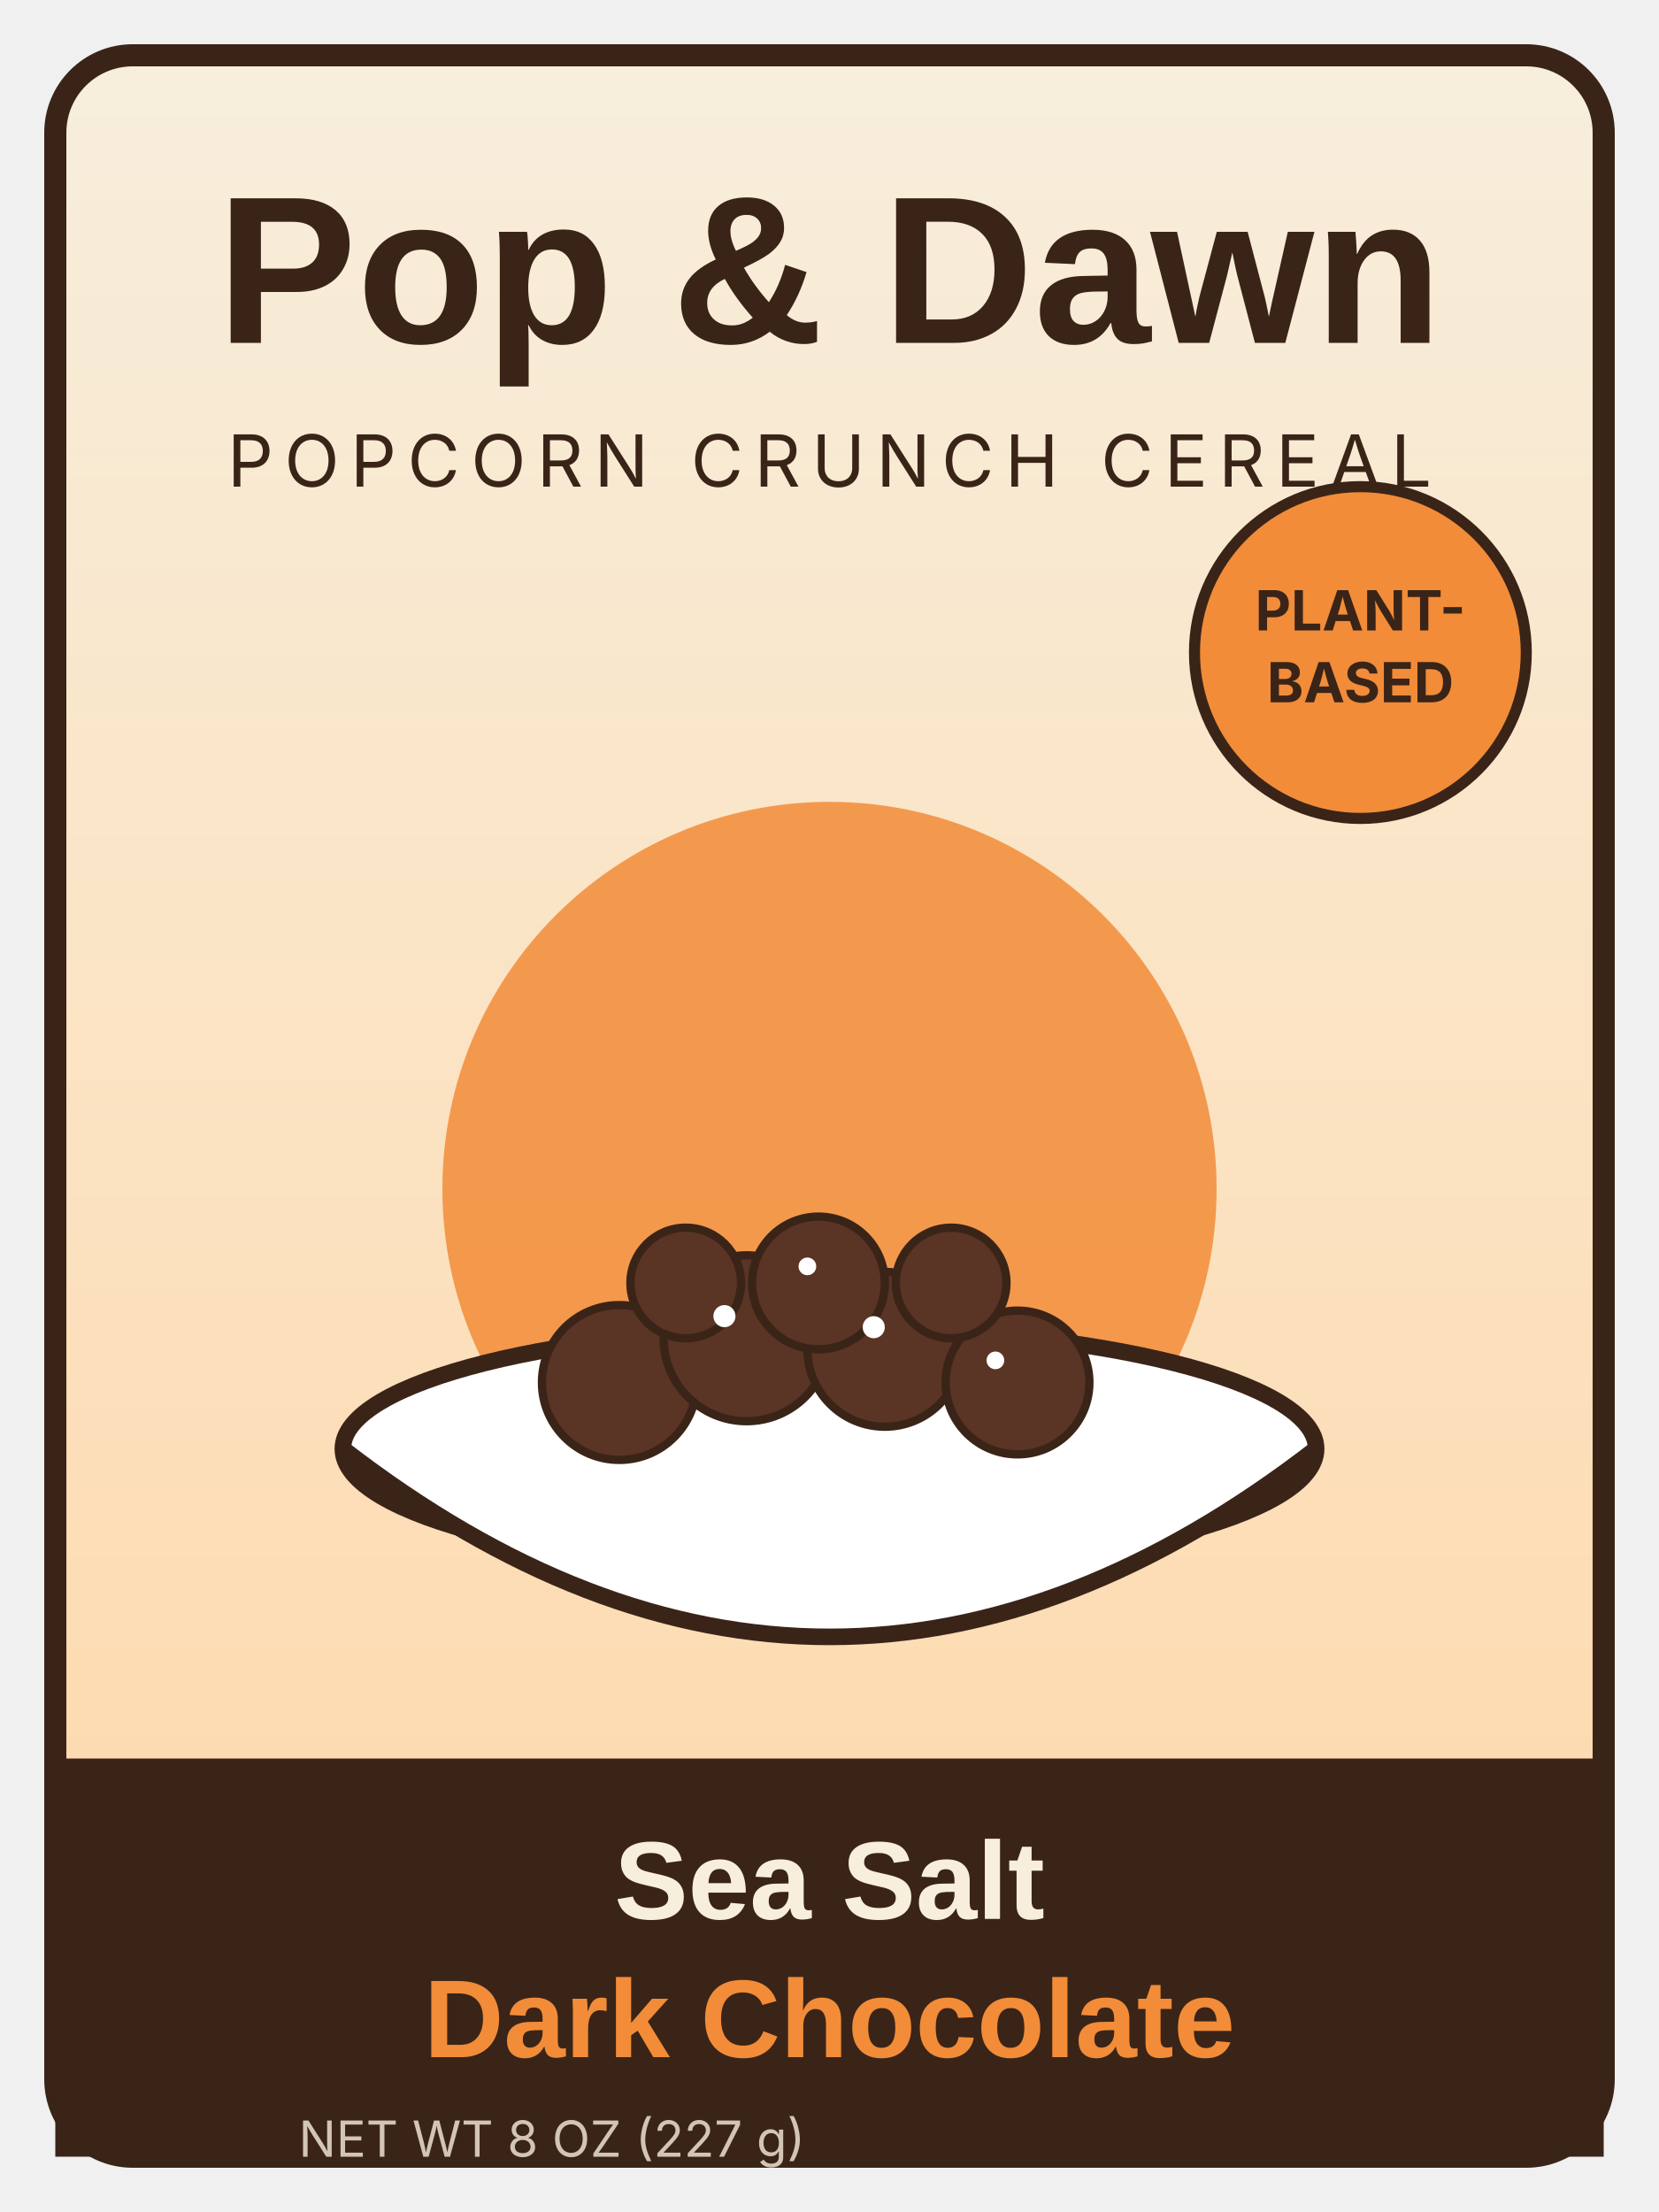
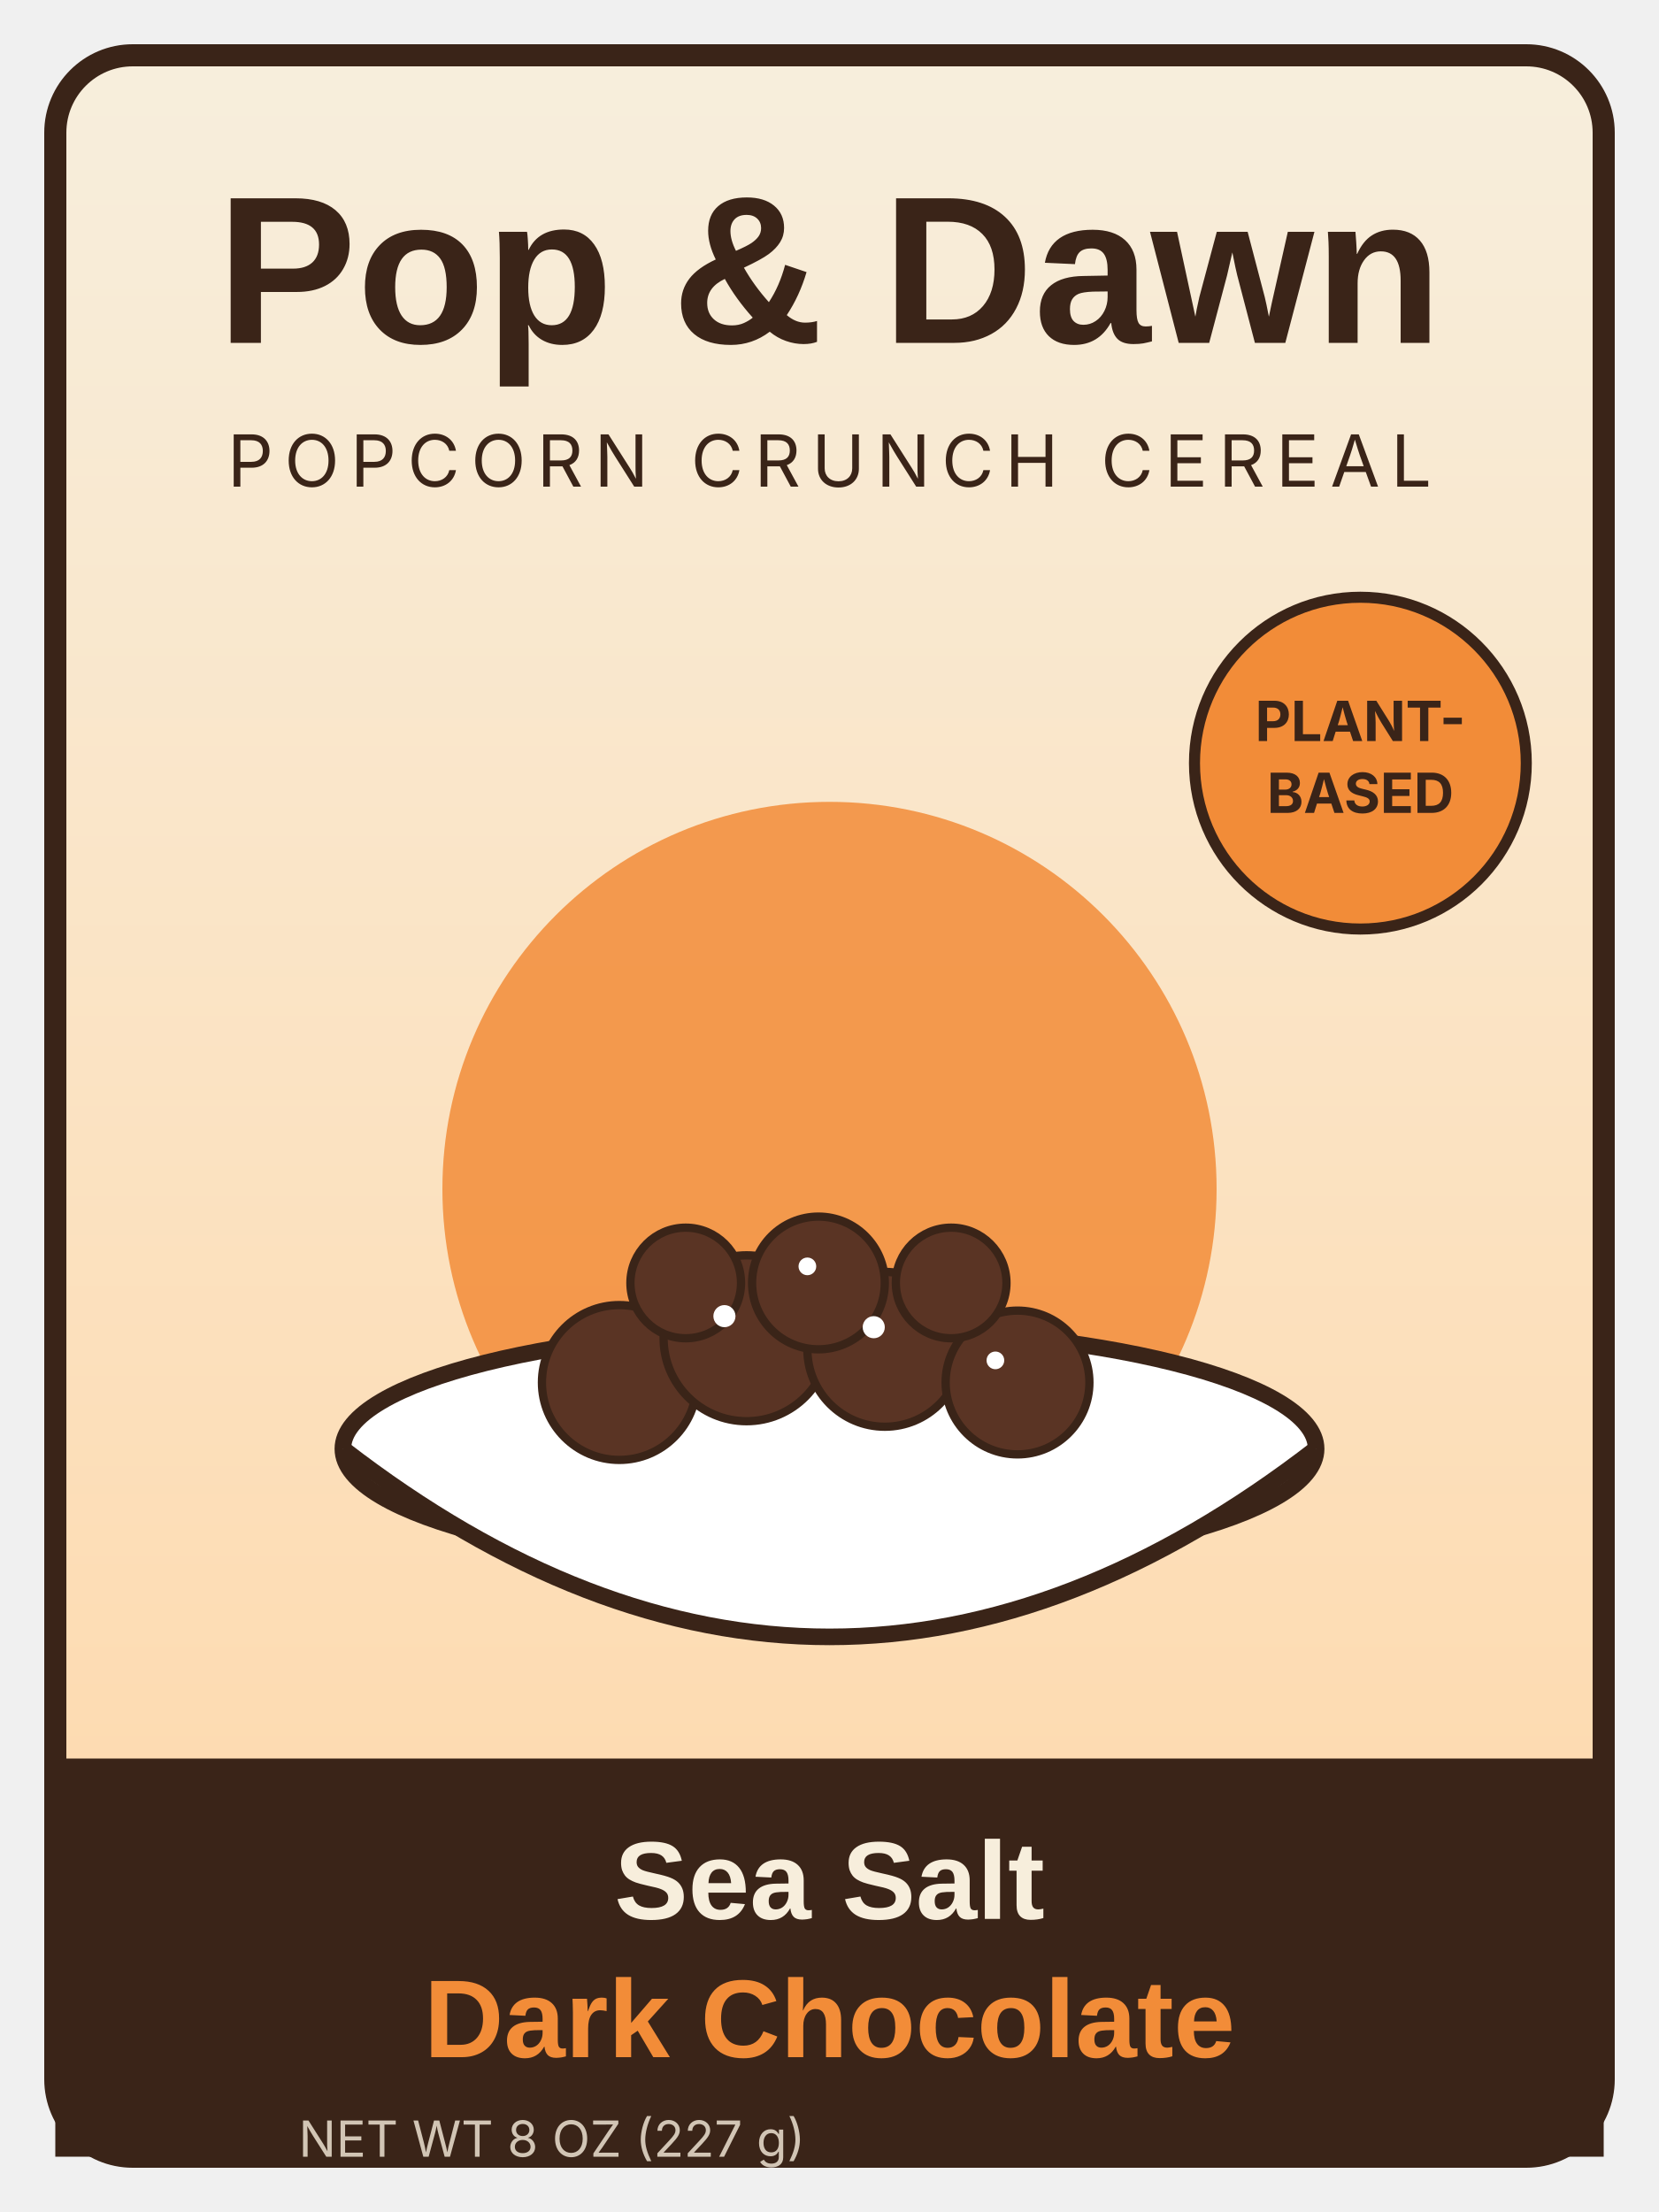
<svg xmlns="http://www.w3.org/2000/svg" viewBox="0 0 300 400" role="img" aria-label="Pop and Dawn Sea Salt Dark Chocolate box">
  <defs>
    <linearGradient id="sky" x1="0" y1="0" x2="0" y2="1">
      <stop offset="0" stop-color="#F7EEDC" />
      <stop offset="1" stop-color="#FFD7A8" />
    </linearGradient>
  </defs>
  <rect x="10" y="10" width="280" height="380" rx="14" fill="url(#sky)" stroke="#3A2418" stroke-width="4" />
  <circle cx="150" cy="215" r="70" fill="#F28C38" opacity="0.85" />
  <text x="150" y="62" text-anchor="middle" font-family="Fredoka, Arial Rounded MT Bold, Arial, sans-serif" font-weight="700" font-size="38" fill="#3A2418">Pop &amp; Dawn</text>
  <text x="150" y="88" text-anchor="middle" font-family="Inter, Arial, sans-serif" font-size="13" fill="#3A2418" letter-spacing="2">POPCORN CRUNCH CEREAL</text>
  <ellipse cx="150" cy="262" rx="88" ry="22" fill="#ffffff" stroke="#3A2418" stroke-width="3" />
  <path d="M62 262 Q150 330 238 262" fill="#ffffff" stroke="#3A2418" stroke-width="3" />
  <g fill="#5a3424" stroke="#3A2418" stroke-width="1.5">
    <circle cx="112" cy="250" r="14" />
    <circle cx="135" cy="242" r="15" />
    <circle cx="160" cy="244" r="14" />
    <circle cx="184" cy="250" r="13" />
    <circle cx="148" cy="232" r="12" />
    <circle cx="124" cy="232" r="10" />
    <circle cx="172" cy="232" r="10" />
  </g>
  <g fill="#ffffff">
    <circle cx="131" cy="238" r="2" />
    <circle cx="158" cy="240" r="2" />
    <circle cx="146" cy="229" r="1.6" />
    <circle cx="180" cy="246" r="1.6" />
  </g>
  <rect x="10" y="318" width="280" height="72" rx="0" fill="#3A2418" />
  <text x="150" y="347" text-anchor="middle" font-family="Fredoka, Arial Rounded MT Bold, Arial, sans-serif" font-weight="600" font-size="20" fill="#F7EEDC">Sea Salt</text>
  <text x="150" y="372" text-anchor="middle" font-family="Fredoka, Arial Rounded MT Bold, Arial, sans-serif" font-weight="600" font-size="20" fill="#F28C38">Dark Chocolate</text>
-   <circle cx="246" cy="118" r="30" fill="#F28C38" stroke="#3A2418" stroke-width="2" />
-   <text x="246" y="114" text-anchor="middle" font-family="Inter, Arial, sans-serif" font-weight="700" font-size="10" fill="#3A2418">PLANT-</text>
-   <text x="246" y="127" text-anchor="middle" font-family="Inter, Arial, sans-serif" font-weight="700" font-size="10" fill="#3A2418">BASED</text>
+   <circle cx="246" cy="138" r="30" fill="#F28C38" stroke="#3A2418" stroke-width="2" />
+   <text x="246" y="134" text-anchor="middle" font-family="Inter, Arial, sans-serif" font-weight="700" font-size="10" fill="#3A2418">PLANT-</text>
+   <text x="246" y="147" text-anchor="middle" font-family="Inter, Arial, sans-serif" font-weight="700" font-size="10" fill="#3A2418">BASED</text>
  <text x="54" y="390" font-family="Inter, Arial, sans-serif" font-size="9" fill="#F7EEDC" opacity="0.8">NET WT 8 OZ (227 g)</text>
</svg>
